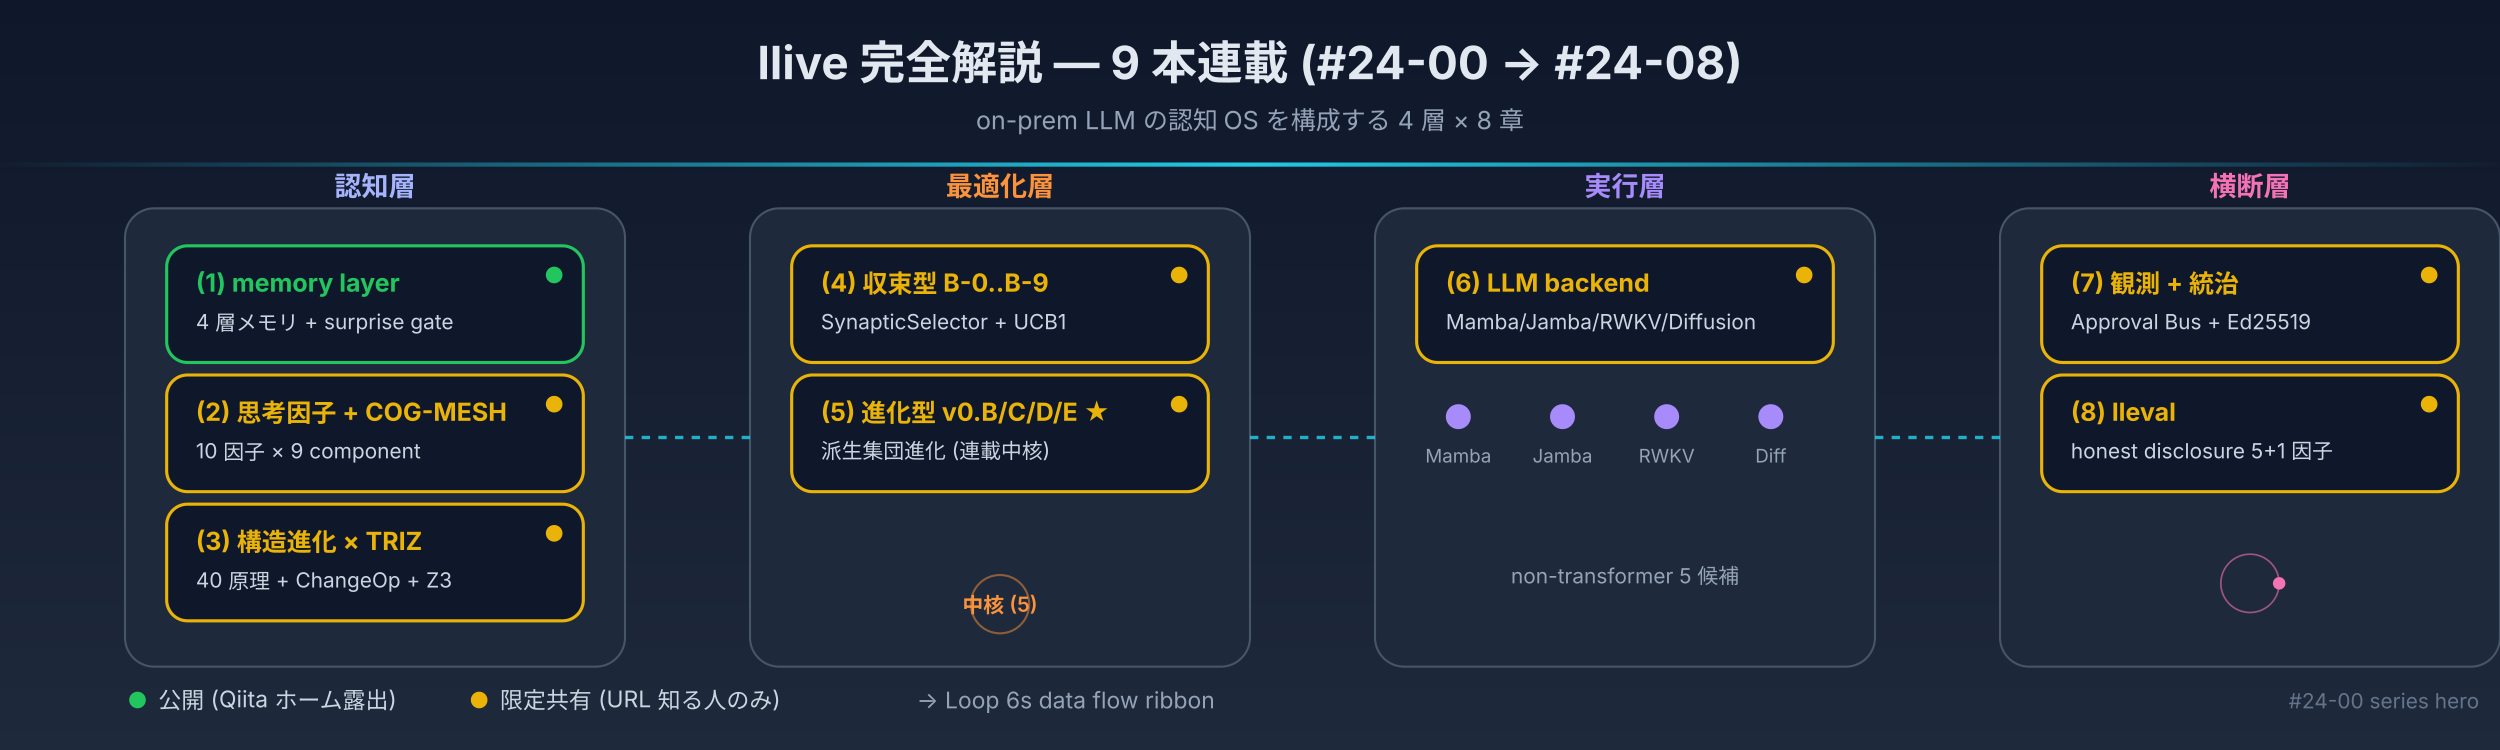
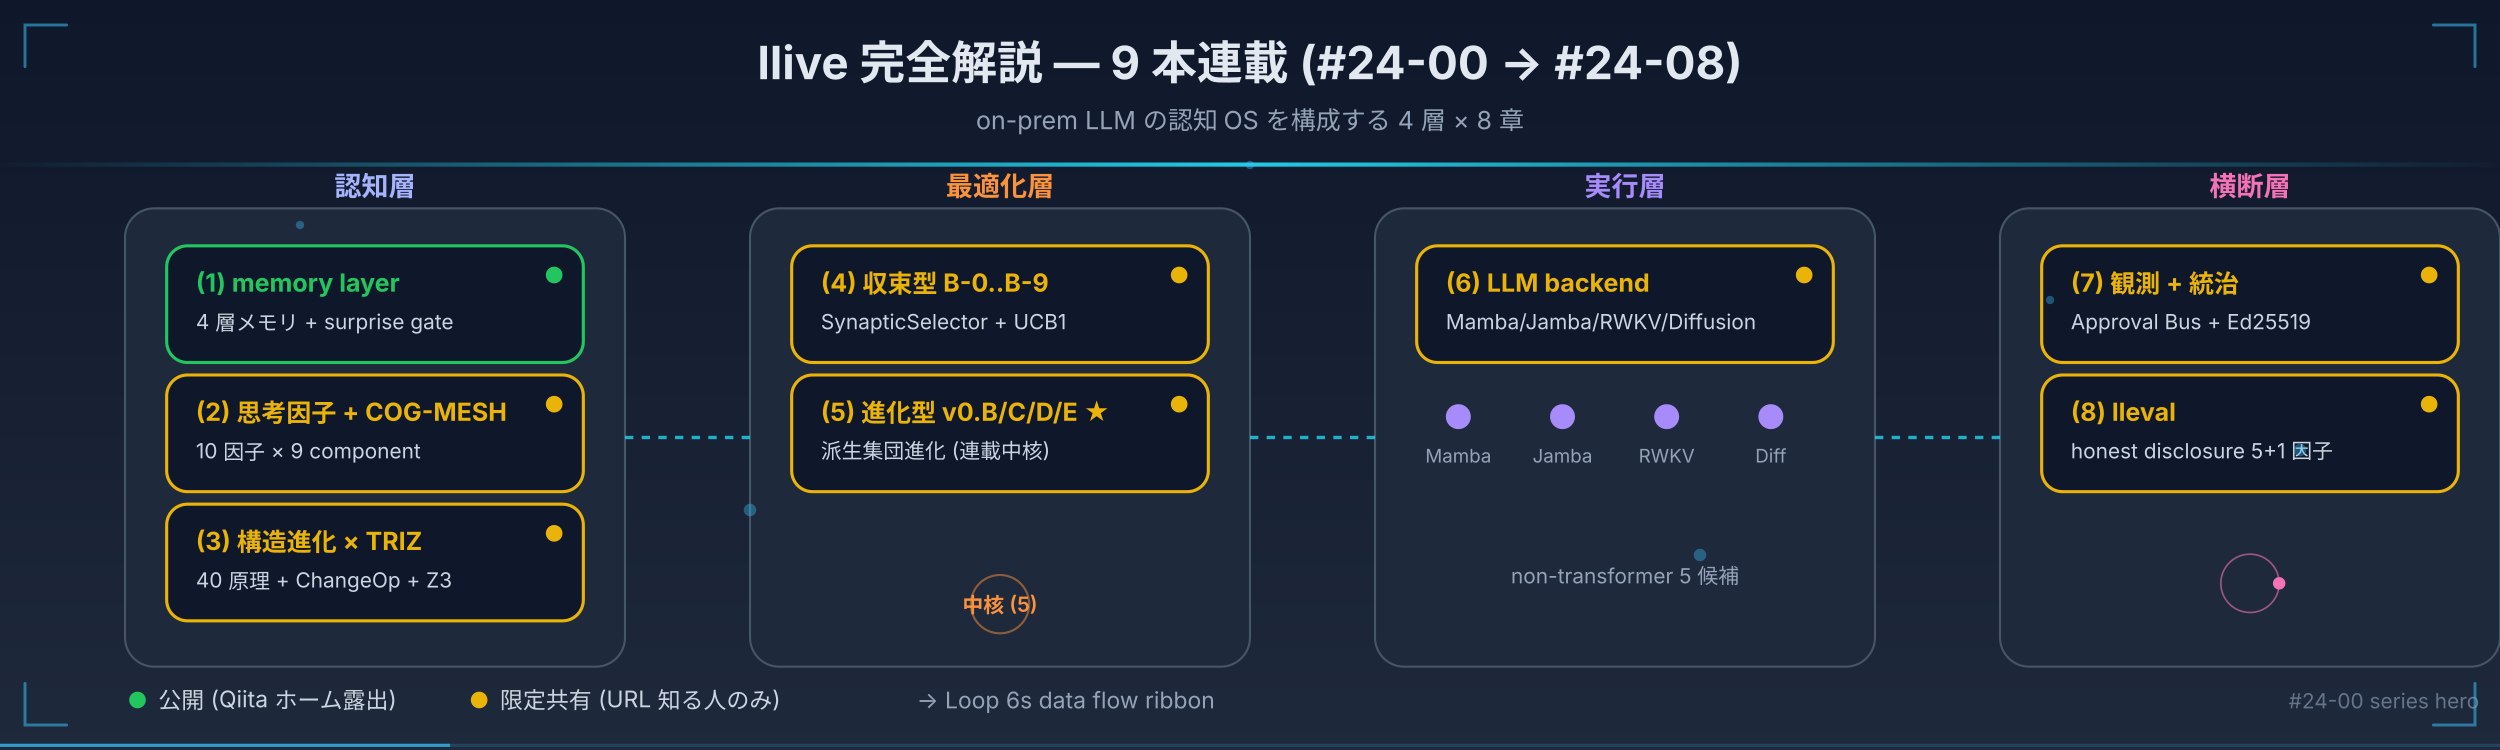
<svg xmlns="http://www.w3.org/2000/svg" viewBox="0 0 1200 360" role="img" aria-label="llive 完全解説 — 9 本連載 hero (認知/最適化/実行/横断 4 層, 公開/限定共有 状態 animated)" style="width:100%;height:auto;max-width:1200px">
  <defs>
    <linearGradient id="bgGrad" x1="0" y1="0" x2="0" y2="1">
      <stop offset="0%" stop-color="#0f172a" />
      <stop offset="100%" stop-color="#1e293b" />
    </linearGradient>
    <linearGradient id="ribbon" x1="0" y1="0" x2="1" y2="0">
      <stop offset="0%" stop-color="#22d3ee" stop-opacity="0" />
      <stop offset="50%" stop-color="#22d3ee" stop-opacity="0.95" />
      <stop offset="100%" stop-color="#22d3ee" stop-opacity="0" />
    </linearGradient>
    <filter id="glow" x="-30%" y="-30%" width="160%" height="160%">
      <feGaussianBlur stdDeviation="3" result="b" />
      <feMerge>
        <feMergeNode in="b" />
        <feMergeNode in="SourceGraphic" />
      </feMerge>
    </filter>
    <symbol id="arrow" viewBox="0 0 24 12">
      <path d="M0 6 L20 6 L16 2 M20 6 L16 10" stroke="#94a3b8" stroke-width="1.6" fill="none" stroke-linecap="round" stroke-linejoin="round" />
    </symbol>
  </defs>
  <rect width="1200" height="360" fill="url(#bgGrad)" />
  <g font-family="-apple-system, BlinkMacSystemFont, 'Segoe UI', sans-serif" fill="#e2e8f0">
    <text x="600" y="38" font-size="22" font-weight="700" text-anchor="middle">llive 完全解説 — 9 本連載 (#24-00 → #24-08)</text>
    <text x="600" y="62" font-size="12" fill="#94a3b8" text-anchor="middle">on-prem LLM の認知 OS を構成する 4 層 × 8 章</text>
  </g>
  <rect x="0" y="78" width="1200" height="2" fill="url(#ribbon)">
    <animate attributeName="x" from="-1200" to="1200" dur="6s" repeatCount="indefinite" />
  </rect>
  <g font-family="-apple-system, BlinkMacSystemFont, 'Segoe UI', sans-serif">
    <g transform="translate(60, 100)">
      <text x="120" y="-6" font-size="13" fill="#a5b4fc" text-anchor="middle" font-weight="600">認知層</text>
      <rect x="0" y="0" width="240" height="220" rx="14" fill="#1e293b" stroke="#475569" stroke-width="1" />
      <g transform="translate(20, 18)">
        <rect width="200" height="56" rx="10" fill="#0f172a" stroke="#22c55e" stroke-width="1.5" />
        <text x="14" y="22" font-size="12" fill="#22c55e" font-weight="700">(1) memory layer</text>
        <text x="14" y="40" font-size="10" fill="#cbd5e1">4 層メモリ + surprise gate</text>
        <circle cx="186" cy="14" r="4" fill="#22c55e">
          <animate attributeName="opacity" values="0.4;1;0.4" dur="2.4s" repeatCount="indefinite" />
        </circle>
      </g>
      <g transform="translate(20, 80)">
        <rect width="200" height="56" rx="10" fill="#0f172a" stroke="#eab308" stroke-width="1.5" />
        <text x="14" y="22" font-size="12" fill="#eab308" font-weight="700">(2) 思考因子 + COG-MESH</text>
        <text x="14" y="40" font-size="10" fill="#cbd5e1">10 因子 × 9 component</text>
        <circle cx="186" cy="14" r="4" fill="#eab308">
          <animate attributeName="opacity" values="0.4;1;0.4" dur="2.4s" begin="0.3s" repeatCount="indefinite" />
        </circle>
      </g>
      <g transform="translate(20, 142)">
        <rect width="200" height="56" rx="10" fill="#0f172a" stroke="#eab308" stroke-width="1.5" />
        <text x="14" y="22" font-size="12" fill="#eab308" font-weight="700">(3) 構造進化 × TRIZ</text>
        <text x="14" y="40" font-size="10" fill="#cbd5e1">40 原理 + ChangeOp + Z3</text>
        <circle cx="186" cy="14" r="4" fill="#eab308">
          <animate attributeName="opacity" values="0.4;1;0.4" dur="2.4s" begin="0.6s" repeatCount="indefinite" />
        </circle>
      </g>
    </g>
    <g transform="translate(360, 100)">
      <text x="120" y="-6" font-size="13" fill="#fb923c" text-anchor="middle" font-weight="600">最適化層</text>
      <rect x="0" y="0" width="240" height="220" rx="14" fill="#1e293b" stroke="#475569" stroke-width="1" />
      <g transform="translate(20, 18)">
        <rect width="200" height="56" rx="10" fill="#0f172a" stroke="#eab308" stroke-width="1.5" />
        <text x="14" y="22" font-size="12" fill="#eab308" font-weight="700">(4) 収束型 B-0..B-9</text>
        <text x="14" y="40" font-size="10" fill="#cbd5e1">SynapticSelector + UCB1</text>
        <circle cx="186" cy="14" r="4" fill="#eab308">
          <animate attributeName="opacity" values="0.4;1;0.4" dur="2.4s" begin="0.9s" repeatCount="indefinite" />
        </circle>
      </g>
      <g transform="translate(20, 80)">
        <rect width="200" height="56" rx="10" fill="#0f172a" stroke="#eab308" stroke-width="1.5" />
        <text x="14" y="22" font-size="12" fill="#eab308" font-weight="700">(5) 進化型 v0.B/C/D/E ★</text>
        <text x="14" y="40" font-size="10" fill="#cbd5e1">派生集団進化 (連載中核)</text>
        <circle cx="186" cy="14" r="4" fill="#eab308">
          <animate attributeName="opacity" values="0.4;1;0.4" dur="2.4s" begin="1.2s" repeatCount="indefinite" />
        </circle>
      </g>
      <circle cx="120" cy="190" r="14" fill="none" stroke="#fb923c" stroke-width="1" opacity="0.5">
        <animate attributeName="r" values="14;24;14" dur="2.4s" repeatCount="indefinite" />
        <animate attributeName="opacity" values="0.5;0;0.5" dur="2.4s" repeatCount="indefinite" />
      </circle>
      <text x="120" y="194" font-size="10" fill="#fb923c" text-anchor="middle" font-weight="600">中核 (5)</text>
    </g>
    <g transform="translate(660, 100)">
      <text x="120" y="-6" font-size="13" fill="#a78bfa" text-anchor="middle" font-weight="600">実行層</text>
      <rect x="0" y="0" width="240" height="220" rx="14" fill="#1e293b" stroke="#475569" stroke-width="1" />
      <g transform="translate(20, 18)">
        <rect width="200" height="56" rx="10" fill="#0f172a" stroke="#eab308" stroke-width="1.5" />
        <text x="14" y="22" font-size="12" fill="#eab308" font-weight="700">(6) LLM backend</text>
        <text x="14" y="40" font-size="10" fill="#cbd5e1">Mamba/Jamba/RWKV/Diffusion</text>
        <circle cx="186" cy="14" r="4" fill="#eab308">
          <animate attributeName="opacity" values="0.4;1;0.4" dur="2.4s" begin="1.5s" repeatCount="indefinite" />
        </circle>
      </g>
      <g transform="translate(40, 100)">
        <circle cx="0" cy="0" r="6" fill="#a78bfa">
          <animate attributeName="opacity" values="1;0.2;0.2;0.2" dur="3s" repeatCount="indefinite" />
        </circle>
        <circle cx="50" cy="0" r="6" fill="#a78bfa">
          <animate attributeName="opacity" values="0.2;1;0.2;0.2" dur="3s" repeatCount="indefinite" />
        </circle>
        <circle cx="100" cy="0" r="6" fill="#a78bfa">
          <animate attributeName="opacity" values="0.2;0.2;1;0.2" dur="3s" repeatCount="indefinite" />
        </circle>
        <circle cx="150" cy="0" r="6" fill="#a78bfa">
          <animate attributeName="opacity" values="0.2;0.2;0.2;1" dur="3s" repeatCount="indefinite" />
        </circle>
        <text x="0" y="22" font-size="9" fill="#94a3b8" text-anchor="middle">Mamba</text>
        <text x="50" y="22" font-size="9" fill="#94a3b8" text-anchor="middle">Jamba</text>
        <text x="100" y="22" font-size="9" fill="#94a3b8" text-anchor="middle">RWKV</text>
        <text x="150" y="22" font-size="9" fill="#94a3b8" text-anchor="middle">Diff</text>
      </g>
      <text x="120" y="180" font-size="10" fill="#94a3b8" text-anchor="middle">non-transformer 5 候補</text>
    </g>
    <g transform="translate(960, 100)">
      <text x="120" y="-6" font-size="13" fill="#f472b6" text-anchor="middle" font-weight="600">横断層</text>
      <rect x="0" y="0" width="240" height="220" rx="14" fill="#1e293b" stroke="#475569" stroke-width="1" />
      <g transform="translate(20, 18)">
        <rect width="200" height="56" rx="10" fill="#0f172a" stroke="#eab308" stroke-width="1.5" />
        <text x="14" y="22" font-size="12" fill="#eab308" font-weight="700">(7) 観測 + 統治</text>
        <text x="14" y="40" font-size="10" fill="#cbd5e1">Approval Bus + Ed25519</text>
        <circle cx="186" cy="14" r="4" fill="#eab308">
          <animate attributeName="opacity" values="0.4;1;0.4" dur="2.4s" begin="1.8s" repeatCount="indefinite" />
        </circle>
      </g>
      <g transform="translate(20, 80)">
        <rect width="200" height="56" rx="10" fill="#0f172a" stroke="#eab308" stroke-width="1.5" />
        <text x="14" y="22" font-size="12" fill="#eab308" font-weight="700">(8) lleval</text>
        <text x="14" y="40" font-size="10" fill="#cbd5e1">honest disclosure 5+1 因子</text>
        <circle cx="186" cy="14" r="4" fill="#eab308">
          <animate attributeName="opacity" values="0.4;1;0.4" dur="2.4s" begin="2.1s" repeatCount="indefinite" />
        </circle>
      </g>
      <g transform="translate(120, 180)">
        <circle r="14" fill="none" stroke="#f472b6" stroke-width="0.8" opacity="0.6" />
        <circle cx="14" cy="0" r="3" fill="#f472b6">
          <animateTransform attributeName="transform" type="rotate" from="0" to="360" dur="4s" repeatCount="indefinite" />
        </circle>
      </g>
    </g>
    <g stroke="#22d3ee" stroke-width="1.6" fill="none" opacity="0.8">
      <line x1="300" y1="210" x2="360" y2="210" stroke-dasharray="4 4">
        <animate attributeName="stroke-dashoffset" from="0" to="16" dur="1s" repeatCount="indefinite" />
      </line>
      <line x1="600" y1="210" x2="660" y2="210" stroke-dasharray="4 4">
        <animate attributeName="stroke-dashoffset" from="0" to="16" dur="1s" repeatCount="indefinite" />
      </line>
      <line x1="900" y1="210" x2="960" y2="210" stroke-dasharray="4 4">
        <animate attributeName="stroke-dashoffset" from="0" to="16" dur="1s" repeatCount="indefinite" />
      </line>
    </g>
  </g>
  <g font-family="-apple-system, BlinkMacSystemFont, 'Segoe UI', sans-serif" transform="translate(60, 340)">
    <circle cx="6" cy="-4" r="4" fill="#22c55e" />
    <text x="16" y="0" font-size="11" fill="#cbd5e1">公開 (Qiita ホーム露出)</text>
    <circle cx="170" cy="-4" r="4" fill="#eab308" />
    <text x="180" y="0" font-size="11" fill="#cbd5e1">限定共有 (URL 知る人のみ)</text>
    <text x="380" y="0" font-size="11" fill="#94a3b8">→ Loop 6s data flow ribbon</text>
    <text x="1130" y="0" font-size="10" fill="#64748b" text-anchor="end">#24-00 series hero</text>
  </g>
+   <g id="llt-enrich" font-family="inherit" aria-hidden="true">
+     <path d="M 32.0 12.0 L 12.0 12.0 L 12.0 32.0" stroke="#38bdf8" stroke-width="1.4" fill="none" stroke-linecap="round" opacity="0.55">
+       <animate attributeName="opacity" values="0.55;0.9;0.55" dur="3.6s" begin="0.0s" repeatCount="indefinite" />
+     </path>
+     <path d="M 1168.0 12.0 L 1188.0 12.0 L 1188.0 32.0" stroke="#38bdf8" stroke-width="1.4" fill="none" stroke-linecap="round" opacity="0.55">
+       <animate attributeName="opacity" values="0.55;0.9;0.55" dur="3.6s" begin="0.4s" repeatCount="indefinite" />
+     </path>
+     <path d="M 32.0 348.0 L 12.0 348.0 L 12.0 328.0" stroke="#38bdf8" stroke-width="1.4" fill="none" stroke-linecap="round" opacity="0.55">
+       <animate attributeName="opacity" values="0.55;0.9;0.55" dur="3.6s" begin="0.8s" repeatCount="indefinite" />
+     </path>
+     <path d="M 1168.0 348.0 L 1188.0 348.0 L 1188.0 328.0" stroke="#38bdf8" stroke-width="1.4" fill="none" stroke-linecap="round" opacity="0.55">
+       <animate attributeName="opacity" values="0.55;0.9;0.55" dur="3.6s" begin="1.2s" repeatCount="indefinite" />
+     </path>
+     <circle cx="144.0" cy="108.0" r="2" fill="#38bdf8" opacity="0.38">
+       <animateTransform attributeName="transform" type="translate" values="0 0; 8 -6; 0 0" dur="8.0s" begin="0.0s" repeatCount="indefinite" additive="sum" />
+       <animate attributeName="opacity" values="0.38;0.6;0.38" dur="8.0s" begin="0.0s" repeatCount="indefinite" />
+     </circle>
+     <circle cx="360.0" cy="244.8" r="3" fill="#38bdf8" opacity="0.38">
+       <animateTransform attributeName="transform" type="translate" values="0 0; -8 6; 0 0" dur="9.5s" begin="0.7s" repeatCount="indefinite" additive="sum" />
+       <animate attributeName="opacity" values="0.38;0.6;0.38" dur="9.5s" begin="0.7s" repeatCount="indefinite" />
+     </circle>
+     <circle cx="600.0" cy="79.2" r="2" fill="#38bdf8" opacity="0.38">
+       <animateTransform attributeName="transform" type="translate" values="0 0; 8 6; 0 0" dur="11.0s" begin="1.4s" repeatCount="indefinite" additive="sum" />
+       <animate attributeName="opacity" values="0.38;0.6;0.38" dur="11.0s" begin="1.4s" repeatCount="indefinite" />
+     </circle>
+     <circle cx="816.0" cy="266.4" r="3" fill="#38bdf8" opacity="0.38">
+       <animateTransform attributeName="transform" type="translate" values="0 0; -8 -6; 0 0" dur="12.5s" begin="2.1s" repeatCount="indefinite" additive="sum" />
+       <animate attributeName="opacity" values="0.38;0.6;0.38" dur="12.5s" begin="2.1s" repeatCount="indefinite" />
+     </circle>
+     <circle cx="984.0" cy="144.0" r="2" fill="#38bdf8" opacity="0.38">
+       <animateTransform attributeName="transform" type="translate" values="0 0; 8 6; 0 0" dur="8.0s" begin="2.8s" repeatCount="indefinite" additive="sum" />
+       <animate attributeName="opacity" values="0.38;0.6;0.38" dur="8.0s" begin="2.8s" repeatCount="indefinite" />
+     </circle>
+     <circle cx="1104.0" cy="216.0" r="3" fill="#38bdf8" opacity="0.38">
+       <animateTransform attributeName="transform" type="translate" values="0 0; -8 6; 0 0" dur="9.5s" begin="3.5s" repeatCount="indefinite" additive="sum" />
+       <animate attributeName="opacity" values="0.38;0.6;0.38" dur="9.5s" begin="3.5s" repeatCount="indefinite" />
+     </circle>
+     <rect x="0" y="357.0" width="1200.0" height="1.5" fill="#38bdf8" opacity="0.18" />
+     <rect x="0" y="357.0" width="216.0" height="1.5" fill="#38bdf8" opacity="0.75">
+       <animate attributeName="x" values="-216.0;1200.0" dur="5s" repeatCount="indefinite" />
+     </rect>
+   </g>
</svg>
